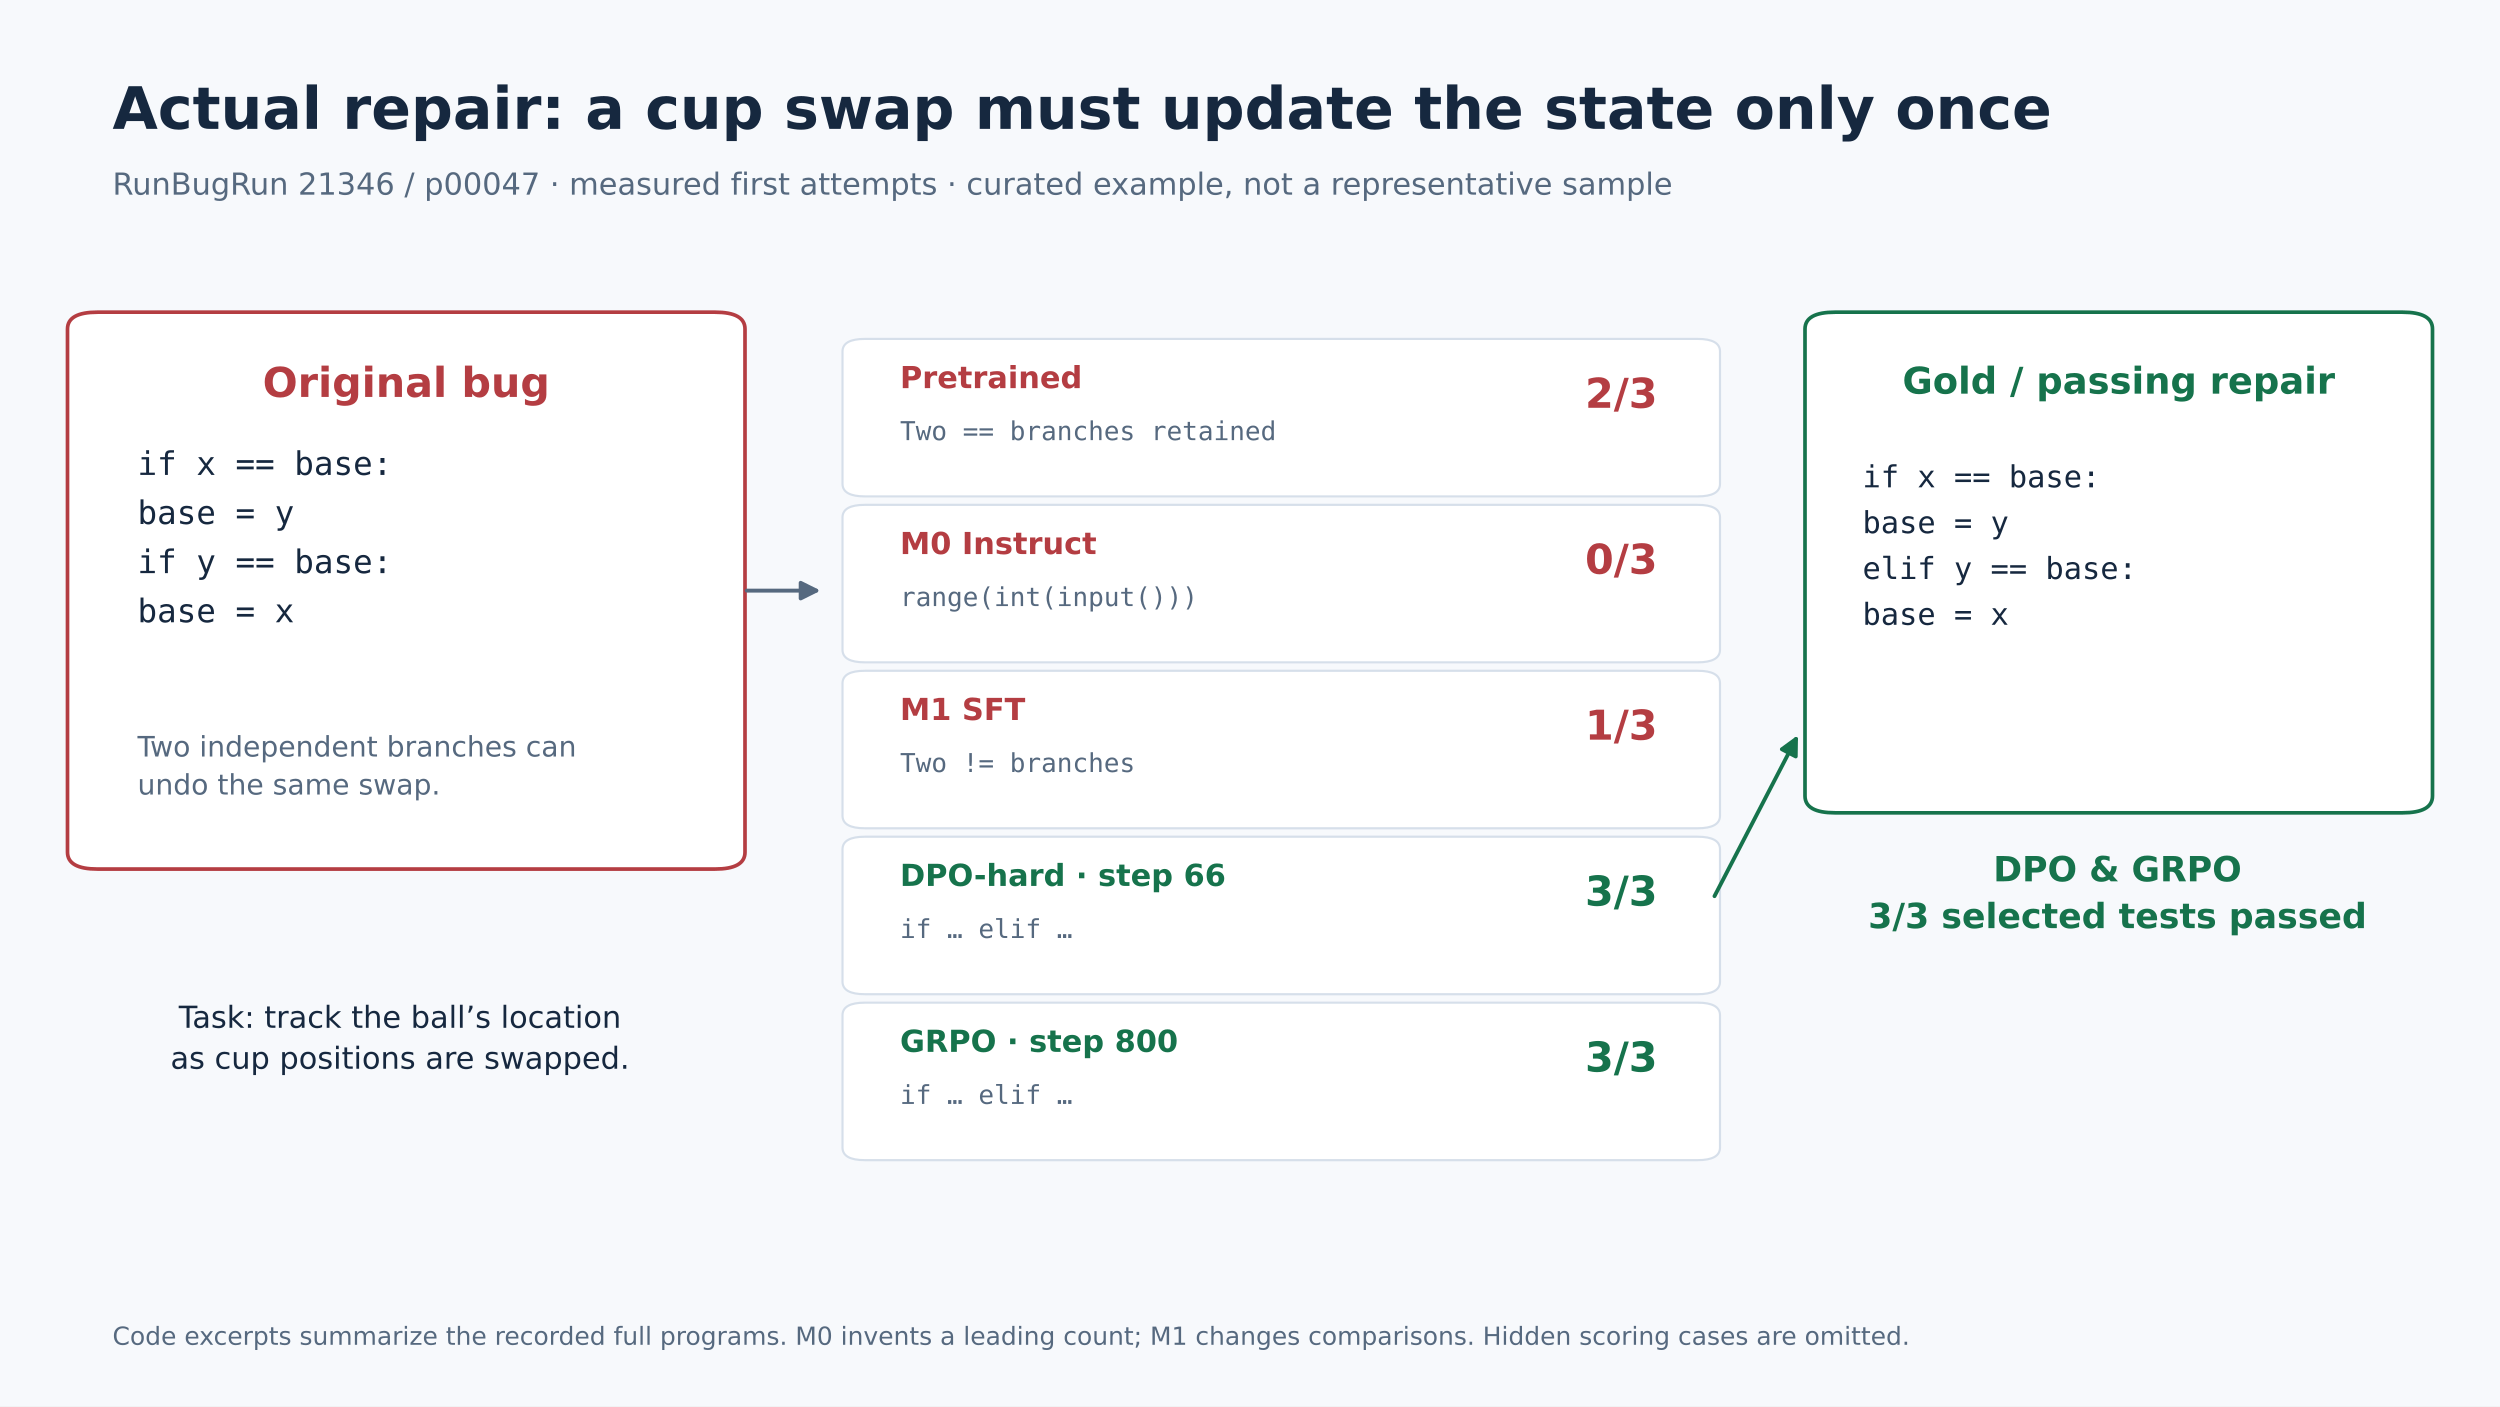
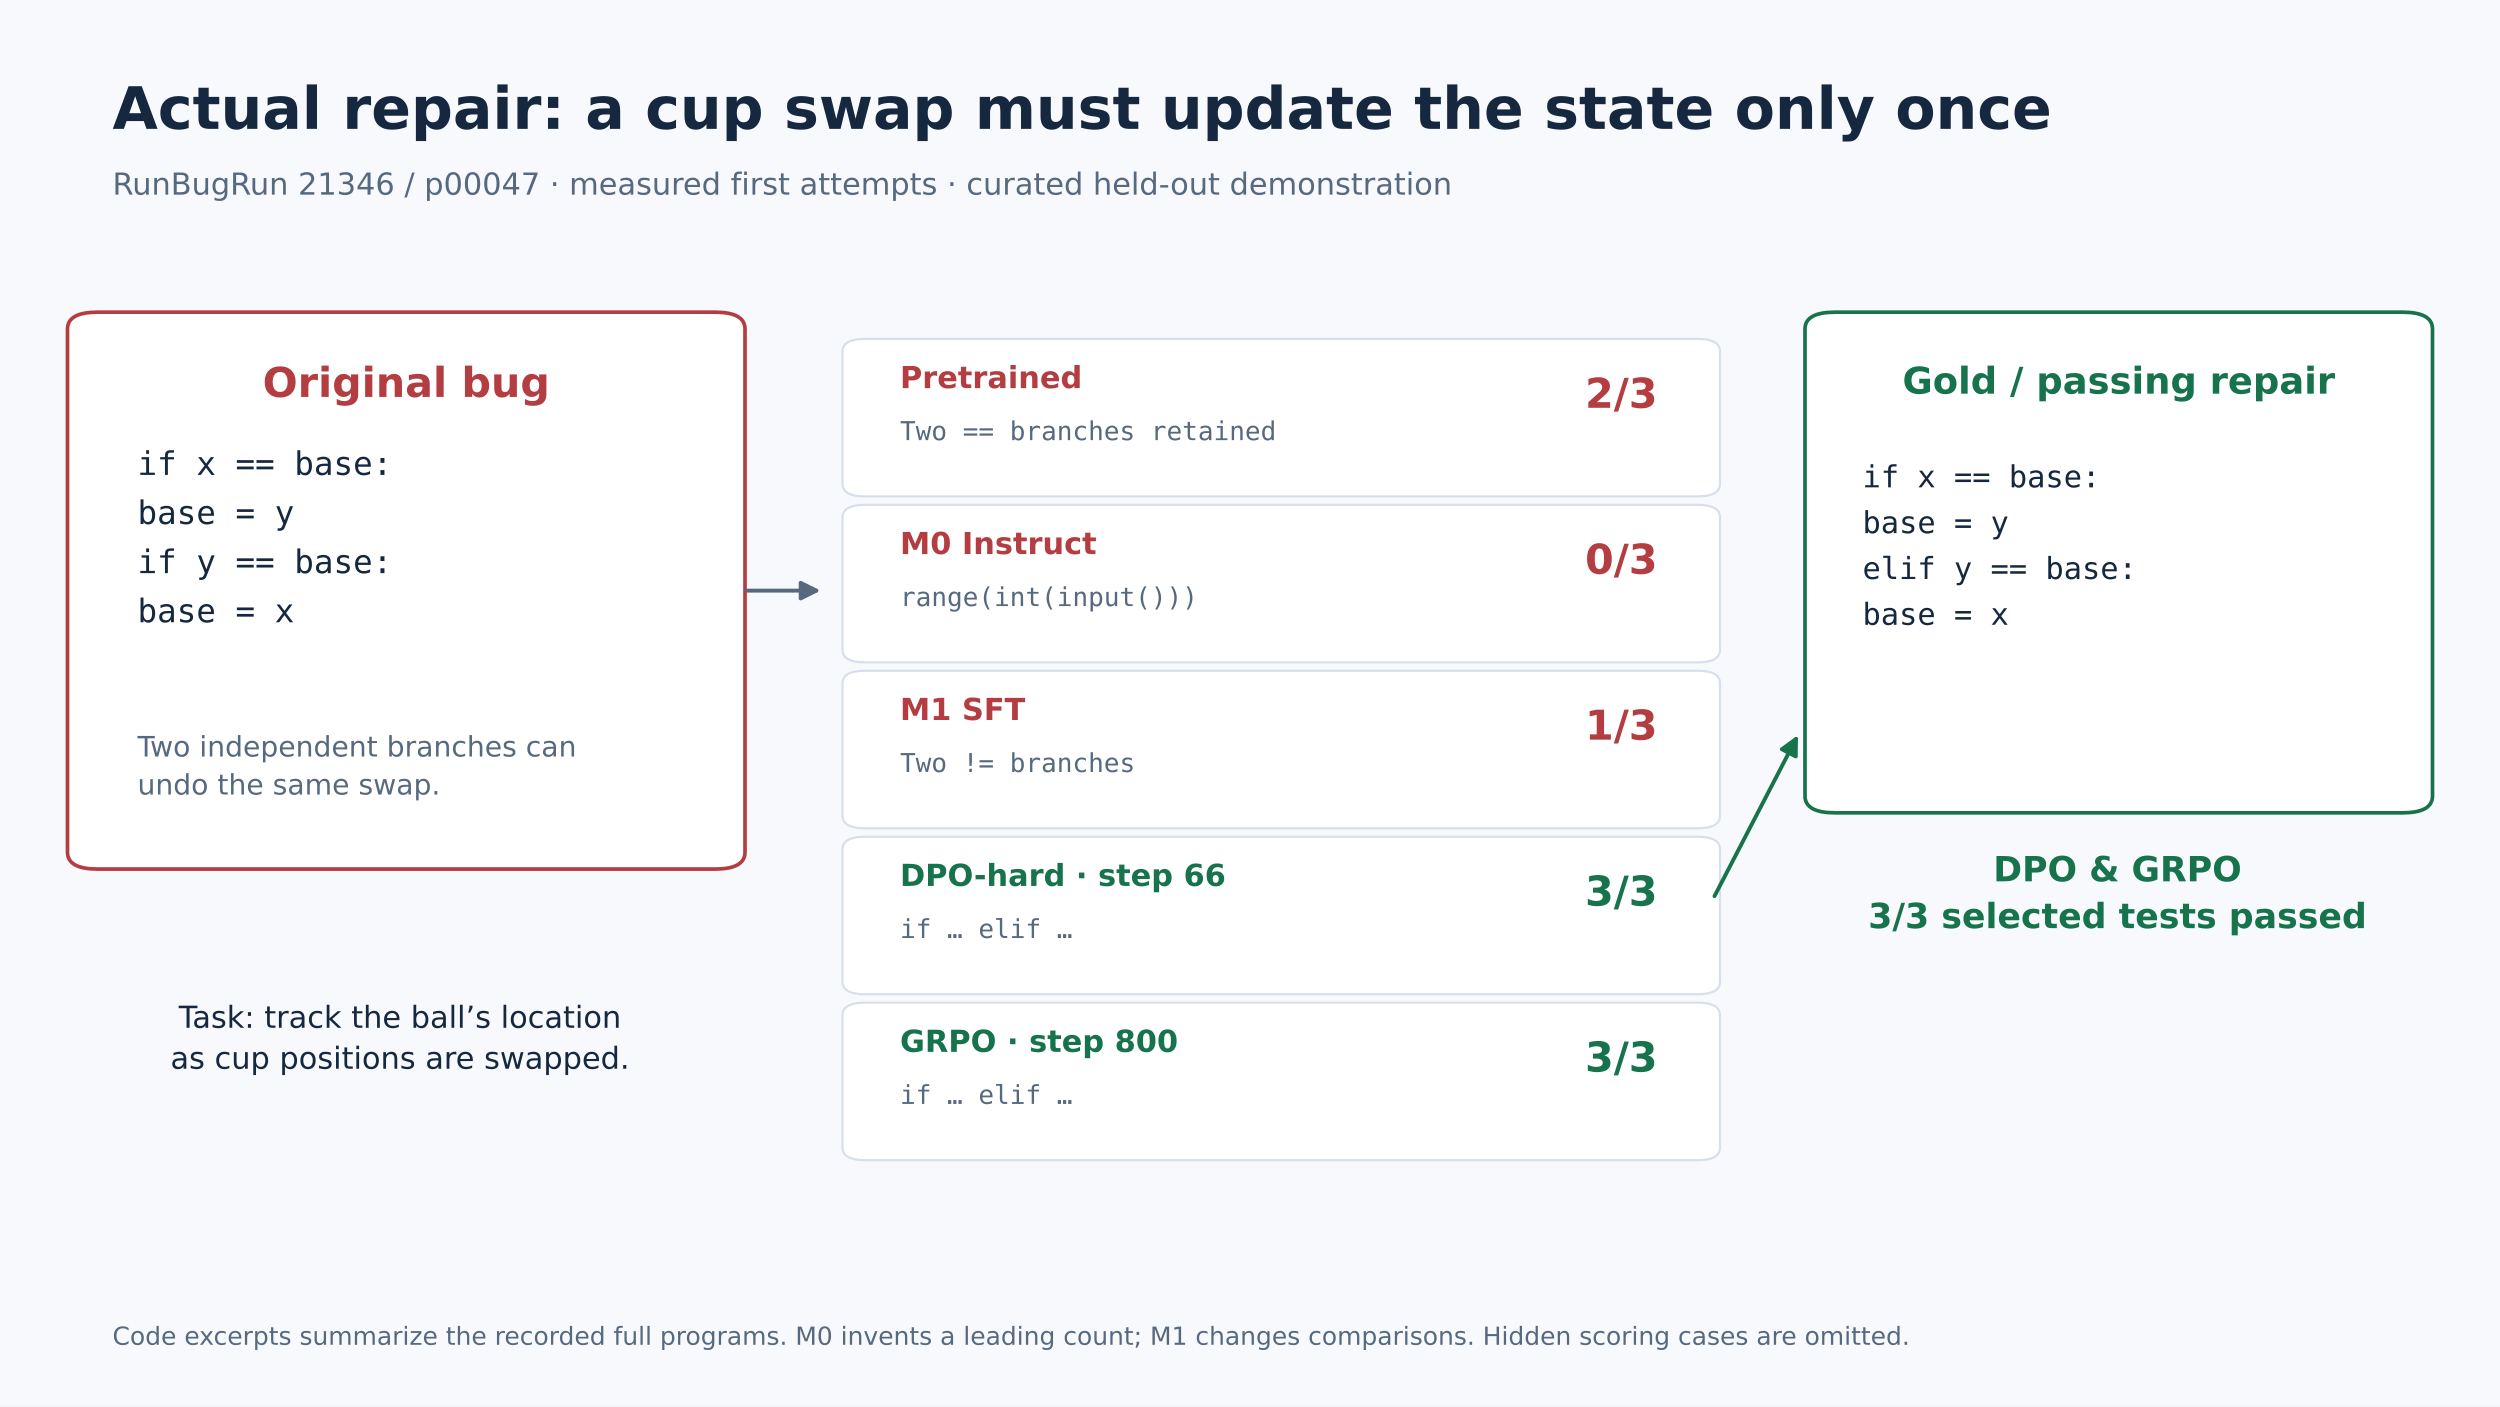
<svg xmlns="http://www.w3.org/2000/svg" width="1152pt" height="648pt" viewBox="0 0 1152 648" version="1.1">
  <defs>
    <style type="text/css">*{stroke-linejoin: round; stroke-linecap: butt}</style>
  </defs>
  <g id="figure_1">
    <g id="patch_1">
      <path d="M 0 648  L 1152 648  L 1152 0  L 0 0  z " style="fill: #f7f9fc" />
    </g>
    <g id="axes_1">
      <g id="patch_2">
-         <path d="M 44.928 400.464  L 329.472 400.464  Q 343.296 400.464 343.296 392.688  L 343.296 151.632  Q 343.296 143.856 329.472 143.856  L 44.928 143.856  Q 31.104 143.856 31.104 151.632  L 31.104 392.688  Q 31.104 400.464 44.928 400.464  z " clip-path="url(#p8b43bc91ce)" style="fill: #ffffff; stroke: #b43d42; stroke-width: 1.7; stroke-linejoin: miter" />
+         <path d="M 44.928 400.464  L 329.472 400.464  Q 343.296 400.464 343.296 392.688  L 343.296 151.632  Q 343.296 143.856 329.472 143.856  L 44.928 143.856  Q 31.104 143.856 31.104 151.632  L 31.104 392.688  Q 31.104 400.464 44.928 400.464  z " clip-path="url(#pe17c185444)" style="fill: #ffffff; stroke: #b43d42; stroke-width: 1.7; stroke-linejoin: miter" />
      </g>
      <g id="patch_3">
-         <path d="M 344.144 272.16  Q 361.152 272.16 376.147 272.16  " clip-path="url(#p8b43bc91ce)" style="fill: none; stroke: #56697f; stroke-width: 1.8; stroke-linecap: round" />
-         <path d="M 368.947 268.56  L 376.147 272.16  L 368.947 275.76  z " clip-path="url(#p8b43bc91ce)" style="fill: #56697f; stroke: #56697f; stroke-width: 1.8; stroke-linecap: round" />
+         <path d="M 344.144 272.16  Q 361.152 272.16 376.147 272.16  " clip-path="url(#pe17c185444)" style="fill: none; stroke: #56697f; stroke-width: 1.8; stroke-linecap: round" />
+         <path d="M 368.947 268.56  L 376.147 272.16  L 368.947 275.76  z " clip-path="url(#pe17c185444)" style="fill: #56697f; stroke: #56697f; stroke-width: 1.8; stroke-linecap: round" />
      </g>
      <g id="patch_4">
-         <path d="M 398.592 228.744  L 782.208 228.744  Q 792.576 228.744 792.576 222.912  L 792.576 162  Q 792.576 156.168 782.208 156.168  L 398.592 156.168  Q 388.224 156.168 388.224 162  L 388.224 222.912  Q 388.224 228.744 398.592 228.744  z " clip-path="url(#p8b43bc91ce)" style="fill: #ffffff; stroke: #d6dfea; stroke-linejoin: miter" />
+         <path d="M 398.592 228.744  L 782.208 228.744  Q 792.576 228.744 792.576 222.912  L 792.576 162  Q 792.576 156.168 782.208 156.168  L 398.592 156.168  Q 388.224 156.168 388.224 162  L 388.224 222.912  Q 388.224 228.744 398.592 228.744  z " clip-path="url(#pe17c185444)" style="fill: #ffffff; stroke: #d6dfea; stroke-linejoin: miter" />
      </g>
      <g id="patch_5">
-         <path d="M 398.592 305.208  L 782.208 305.208  Q 792.576 305.208 792.576 299.376  L 792.576 238.464  Q 792.576 232.632 782.208 232.632  L 398.592 232.632  Q 388.224 232.632 388.224 238.464  L 388.224 299.376  Q 388.224 305.208 398.592 305.208  z " clip-path="url(#p8b43bc91ce)" style="fill: #ffffff; stroke: #d6dfea; stroke-linejoin: miter" />
+         <path d="M 398.592 305.208  L 782.208 305.208  Q 792.576 305.208 792.576 299.376  L 792.576 238.464  Q 792.576 232.632 782.208 232.632  L 398.592 232.632  Q 388.224 232.632 388.224 238.464  L 388.224 299.376  Q 388.224 305.208 398.592 305.208  z " clip-path="url(#pe17c185444)" style="fill: #ffffff; stroke: #d6dfea; stroke-linejoin: miter" />
      </g>
      <g id="patch_6">
-         <path d="M 398.592 381.672  L 782.208 381.672  Q 792.576 381.672 792.576 375.84  L 792.576 314.928  Q 792.576 309.096 782.208 309.096  L 398.592 309.096  Q 388.224 309.096 388.224 314.928  L 388.224 375.84  Q 388.224 381.672 398.592 381.672  z " clip-path="url(#p8b43bc91ce)" style="fill: #ffffff; stroke: #d6dfea; stroke-linejoin: miter" />
+         <path d="M 398.592 381.672  L 782.208 381.672  Q 792.576 381.672 792.576 375.84  L 792.576 314.928  Q 792.576 309.096 782.208 309.096  L 398.592 309.096  Q 388.224 309.096 388.224 314.928  L 388.224 375.84  Q 388.224 381.672 398.592 381.672  z " clip-path="url(#pe17c185444)" style="fill: #ffffff; stroke: #d6dfea; stroke-linejoin: miter" />
      </g>
      <g id="patch_7">
-         <path d="M 398.592 458.136  L 782.208 458.136  Q 792.576 458.136 792.576 452.304  L 792.576 391.392  Q 792.576 385.56 782.208 385.56  L 398.592 385.56  Q 388.224 385.56 388.224 391.392  L 388.224 452.304  Q 388.224 458.136 398.592 458.136  z " clip-path="url(#p8b43bc91ce)" style="fill: #ffffff; stroke: #d6dfea; stroke-linejoin: miter" />
+         <path d="M 398.592 458.136  L 782.208 458.136  Q 792.576 458.136 792.576 452.304  L 792.576 391.392  Q 792.576 385.56 782.208 385.56  L 398.592 385.56  Q 388.224 385.56 388.224 391.392  L 388.224 452.304  Q 388.224 458.136 398.592 458.136  z " clip-path="url(#pe17c185444)" style="fill: #ffffff; stroke: #d6dfea; stroke-linejoin: miter" />
      </g>
      <g id="patch_8">
-         <path d="M 398.592 534.6  L 782.208 534.6  Q 792.576 534.6 792.576 528.768  L 792.576 467.856  Q 792.576 462.024 782.208 462.024  L 398.592 462.024  Q 388.224 462.024 388.224 467.856  L 388.224 528.768  Q 388.224 534.6 398.592 534.6  z " clip-path="url(#p8b43bc91ce)" style="fill: #ffffff; stroke: #d6dfea; stroke-linejoin: miter" />
+         <path d="M 398.592 534.6  L 782.208 534.6  Q 792.576 534.6 792.576 528.768  L 792.576 467.856  Q 792.576 462.024 782.208 462.024  L 398.592 462.024  Q 388.224 462.024 388.224 467.856  L 388.224 528.768  Q 388.224 534.6 398.592 534.6  z " clip-path="url(#pe17c185444)" style="fill: #ffffff; stroke: #d6dfea; stroke-linejoin: miter" />
      </g>
      <g id="patch_9">
-         <path d="M 845.568 374.544  L 1107.072 374.544  Q 1120.896 374.544 1120.896 366.768  L 1120.896 151.632  Q 1120.896 143.856 1107.072 143.856  L 845.568 143.856  Q 831.744 143.856 831.744 151.632  L 831.744 366.768  Q 831.744 374.544 845.568 374.544  z " clip-path="url(#p8b43bc91ce)" style="fill: #ffffff; stroke: #16734c; stroke-width: 1.7; stroke-linejoin: miter" />
+         <path d="M 845.568 374.544  L 1107.072 374.544  Q 1120.896 374.544 1120.896 366.768  L 1120.896 151.632  Q 1120.896 143.856 1107.072 143.856  L 845.568 143.856  Q 831.744 143.856 831.744 151.632  L 831.744 366.768  Q 831.744 374.544 845.568 374.544  z " clip-path="url(#pe17c185444)" style="fill: #ffffff; stroke: #16734c; stroke-width: 1.7; stroke-linejoin: miter" />
      </g>
      <g id="patch_10">
-         <path d="M 790.042 412.943  Q 809.281 375.838 827.594 340.52  " clip-path="url(#p8b43bc91ce)" style="fill: none; stroke: #16734c; stroke-width: 1.8; stroke-linecap: round" />
-         <path d="M 821.084 345.255  L 827.594 340.52  L 827.475 348.569  z " clip-path="url(#p8b43bc91ce)" style="fill: #16734c; stroke: #16734c; stroke-width: 1.8; stroke-linecap: round" />
+         <path d="M 790.042 412.943  Q 809.281 375.838 827.594 340.52  " clip-path="url(#pe17c185444)" style="fill: none; stroke: #16734c; stroke-width: 1.8; stroke-linecap: round" />
+         <path d="M 821.084 345.255  L 827.594 340.52  L 827.475 348.569  z " clip-path="url(#pe17c185444)" style="fill: #16734c; stroke: #16734c; stroke-width: 1.8; stroke-linecap: round" />
      </g>
      <g id="text_1">
        <text style="font-weight: 700; font-size: 27px; font-family: 'DejaVu Sans'; text-anchor: start; fill: #16283f" x="51.84" y="59.396" transform="rotate(-0 51.84 59.39578)">Actual repair: a cup swap must update the state only once</text>
      </g>
      <g id="text_2">
-         <text style="font-size: 14px; font-family: 'DejaVu Sans'; text-anchor: start; fill: #56697f" x="51.84" y="89.694" transform="rotate(-0 51.84 89.69381)">RunBugRun 21346 / p00047 · measured first attempts · curated example, not a representative sample</text>
+         <text style="font-size: 14px; font-family: 'DejaVu Sans'; text-anchor: start; fill: #56697f" x="51.84" y="89.694" transform="rotate(-0 51.84 89.69381)">RunBugRun 21346 / p00047 · measured first attempts · curated held-out demonstration</text>
      </g>
      <g id="text_3">
        <text style="font-weight: 700; font-size: 19px; font-family: 'DejaVu Sans'; text-anchor: middle; fill: #b43d42" x="187.2" y="182.917" transform="rotate(-0 187.2 182.917)">Original bug</text>
      </g>
      <g id="text_4">
        <text style="font-size: 15px; font-family: 'DejaVu Sans Mono'; fill: #16283f" transform="translate(63.36 218.8373)">if x == base:</text>
        <text style="font-size: 15px; font-family: 'DejaVu Sans Mono'; fill: #16283f" transform="translate(63.36 241.4684)">    base = y</text>
        <text style="font-size: 15px; font-family: 'DejaVu Sans Mono'; fill: #16283f" transform="translate(63.36 264.0994)">if y == base:</text>
        <text style="font-size: 15px; font-family: 'DejaVu Sans Mono'; fill: #16283f" transform="translate(63.36 286.7304)">    base = x</text>
      </g>
      <g id="text_5">
        <text style="font-size: 13px; font-family: 'DejaVu Sans'; fill: #56697f" transform="translate(63.36 348.5995)">Two independent branches can</text>
        <text style="font-size: 13px; font-family: 'DejaVu Sans'; fill: #56697f" transform="translate(63.36 366.12)">undo the same swap.</text>
      </g>
      <g id="text_6">
        <text style="font-weight: 700; font-size: 14px; font-family: 'DejaVu Sans'; text-anchor: start; fill: #b43d42" x="414.72" y="178.848" transform="rotate(-0 414.72 178.848)">Pretrained</text>
      </g>
      <g id="text_7">
        <text style="font-size: 12px; font-family: 'DejaVu Sans Mono'; text-anchor: start; fill: #56697f" x="414.72" y="202.824" transform="rotate(-0 414.72 202.824)">Two == branches retained</text>
      </g>
      <g id="text_8">
        <text style="font-weight: 700; font-size: 19px; font-family: 'DejaVu Sans'; text-anchor: end; fill: #b43d42" x="763.776" y="187.92" transform="rotate(-0 763.776 187.92)">2/3</text>
      </g>
      <g id="text_9">
        <text style="font-weight: 700; font-size: 14px; font-family: 'DejaVu Sans'; text-anchor: start; fill: #b43d42" x="414.72" y="255.312" transform="rotate(-0 414.72 255.312)">M0 Instruct</text>
      </g>
      <g id="text_10">
        <text style="font-size: 12px; font-family: 'DejaVu Sans Mono'; text-anchor: start; fill: #56697f" x="414.72" y="279.288" transform="rotate(-0 414.72 279.288)">range(int(input()))</text>
      </g>
      <g id="text_11">
        <text style="font-weight: 700; font-size: 19px; font-family: 'DejaVu Sans'; text-anchor: end; fill: #b43d42" x="763.776" y="264.384" transform="rotate(-0 763.776 264.384)">0/3</text>
      </g>
      <g id="text_12">
        <text style="font-weight: 700; font-size: 14px; font-family: 'DejaVu Sans'; text-anchor: start; fill: #b43d42" x="414.72" y="331.776" transform="rotate(-0 414.72 331.776)">M1 SFT</text>
      </g>
      <g id="text_13">
        <text style="font-size: 12px; font-family: 'DejaVu Sans Mono'; text-anchor: start; fill: #56697f" x="414.72" y="355.752" transform="rotate(-0 414.72 355.752)">Two != branches</text>
      </g>
      <g id="text_14">
        <text style="font-weight: 700; font-size: 19px; font-family: 'DejaVu Sans'; text-anchor: end; fill: #b43d42" x="763.776" y="340.848" transform="rotate(-0 763.776 340.848)">1/3</text>
      </g>
      <g id="text_15">
        <text style="font-weight: 700; font-size: 14px; font-family: 'DejaVu Sans'; text-anchor: start; fill: #16734c" x="414.72" y="408.24" transform="rotate(-0 414.72 408.24)">DPO-hard · step 66</text>
      </g>
      <g id="text_16">
        <text style="font-size: 12px; font-family: 'DejaVu Sans Mono'; text-anchor: start; fill: #56697f" x="414.72" y="432.216" transform="rotate(-0 414.72 432.216)">if … elif …</text>
      </g>
      <g id="text_17">
        <text style="font-weight: 700; font-size: 19px; font-family: 'DejaVu Sans'; text-anchor: end; fill: #16734c" x="763.776" y="417.312" transform="rotate(-0 763.776 417.312)">3/3</text>
      </g>
      <g id="text_18">
        <text style="font-weight: 700; font-size: 14px; font-family: 'DejaVu Sans'; text-anchor: start; fill: #16734c" x="414.72" y="484.704" transform="rotate(-0 414.72 484.704)">GRPO · step 800</text>
      </g>
      <g id="text_19">
        <text style="font-size: 12px; font-family: 'DejaVu Sans Mono'; text-anchor: start; fill: #56697f" x="414.72" y="508.68" transform="rotate(-0 414.72 508.68)">if … elif …</text>
      </g>
      <g id="text_20">
        <text style="font-weight: 700; font-size: 19px; font-family: 'DejaVu Sans'; text-anchor: end; fill: #16734c" x="763.776" y="493.776" transform="rotate(-0 763.776 493.776)">3/3</text>
      </g>
      <g id="text_21">
        <text style="font-weight: 700; font-size: 17px; font-family: 'DejaVu Sans'; text-anchor: middle; fill: #16734c" x="976.32" y="181.397" transform="rotate(-0 976.32 181.3973)">Gold / passing repair</text>
      </g>
      <g id="text_22">
        <text style="font-size: 14px; font-family: 'DejaVu Sans Mono'; fill: #16283f" transform="translate(858.24 224.5522)">if x == base:</text>
        <text style="font-size: 14px; font-family: 'DejaVu Sans Mono'; fill: #16283f" transform="translate(858.24 245.6745)">    base = y</text>
        <text style="font-size: 14px; font-family: 'DejaVu Sans Mono'; fill: #16283f" transform="translate(858.24 266.7967)">elif y == base:</text>
        <text style="font-size: 14px; font-family: 'DejaVu Sans Mono'; fill: #16283f" transform="translate(858.24 287.919)">    base = x</text>
      </g>
      <g id="text_23">
        <text style="font-weight: 700; font-size: 16px; font-family: 'DejaVu Sans'; fill: #16734c" transform="translate(918.5003 406.1162)">DPO &amp; GRPO</text>
        <text style="font-weight: 700; font-size: 16px; font-family: 'DejaVu Sans'; fill: #16734c" transform="translate(860.8628 427.68)">3/3 selected tests passed</text>
      </g>
      <g id="text_24">
        <text style="font-size: 14px; font-family: 'DejaVu Sans'; fill: #16283f" transform="translate(82.3825 473.6117)">Task: track the ball’s location</text>
        <text style="font-size: 14px; font-family: 'DejaVu Sans'; fill: #16283f" transform="translate(78.54125 492.48)">as cup positions are swapped.</text>
      </g>
      <g id="text_25">
        <text style="font-size: 11.5px; font-family: 'DejaVu Sans'; text-anchor: start; fill: #56697f" x="51.84" y="619.688" transform="rotate(-0 51.84 619.6884)">Code excerpts summarize the recorded full programs. M0 invents a leading count; M1 changes comparisons. Hidden scoring cases are omitted.</text>
      </g>
    </g>
  </g>
  <defs>
-     <clipPath id="p8b43bc91ce">
+     <clipPath id="pe17c185444">
      <rect x="0" y="0" width="1152" height="648" />
    </clipPath>
  </defs>
</svg>
